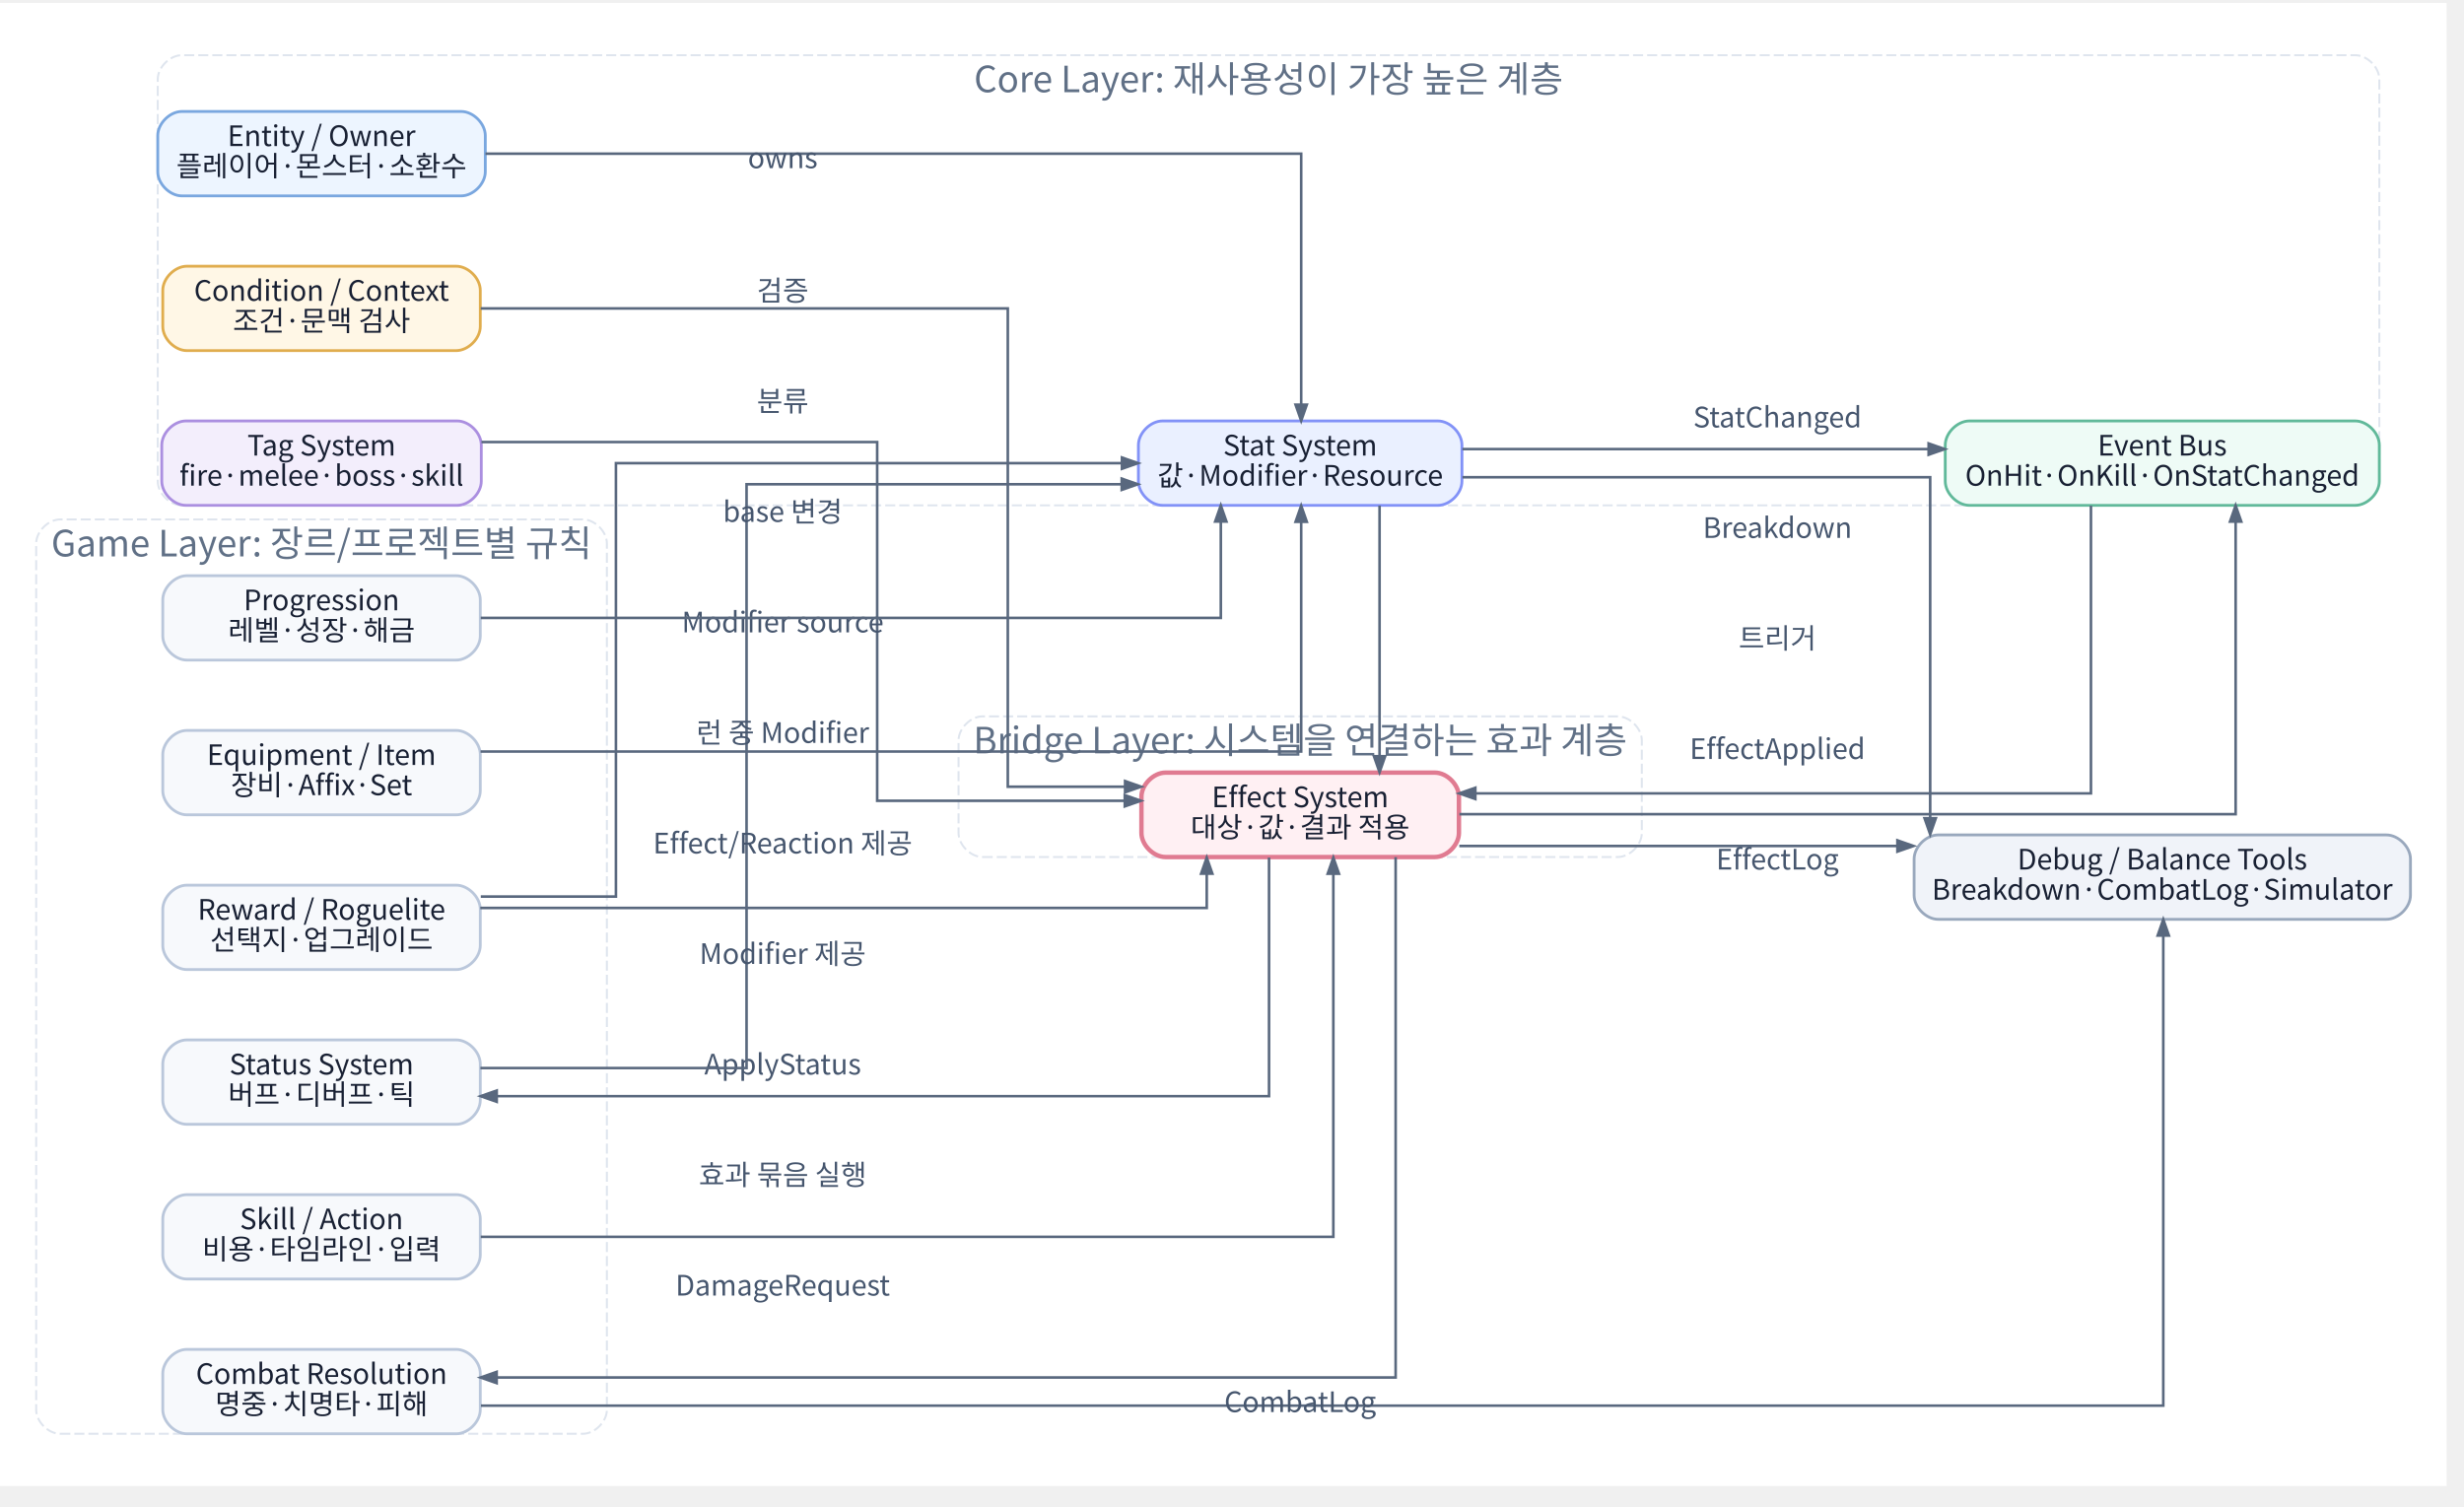
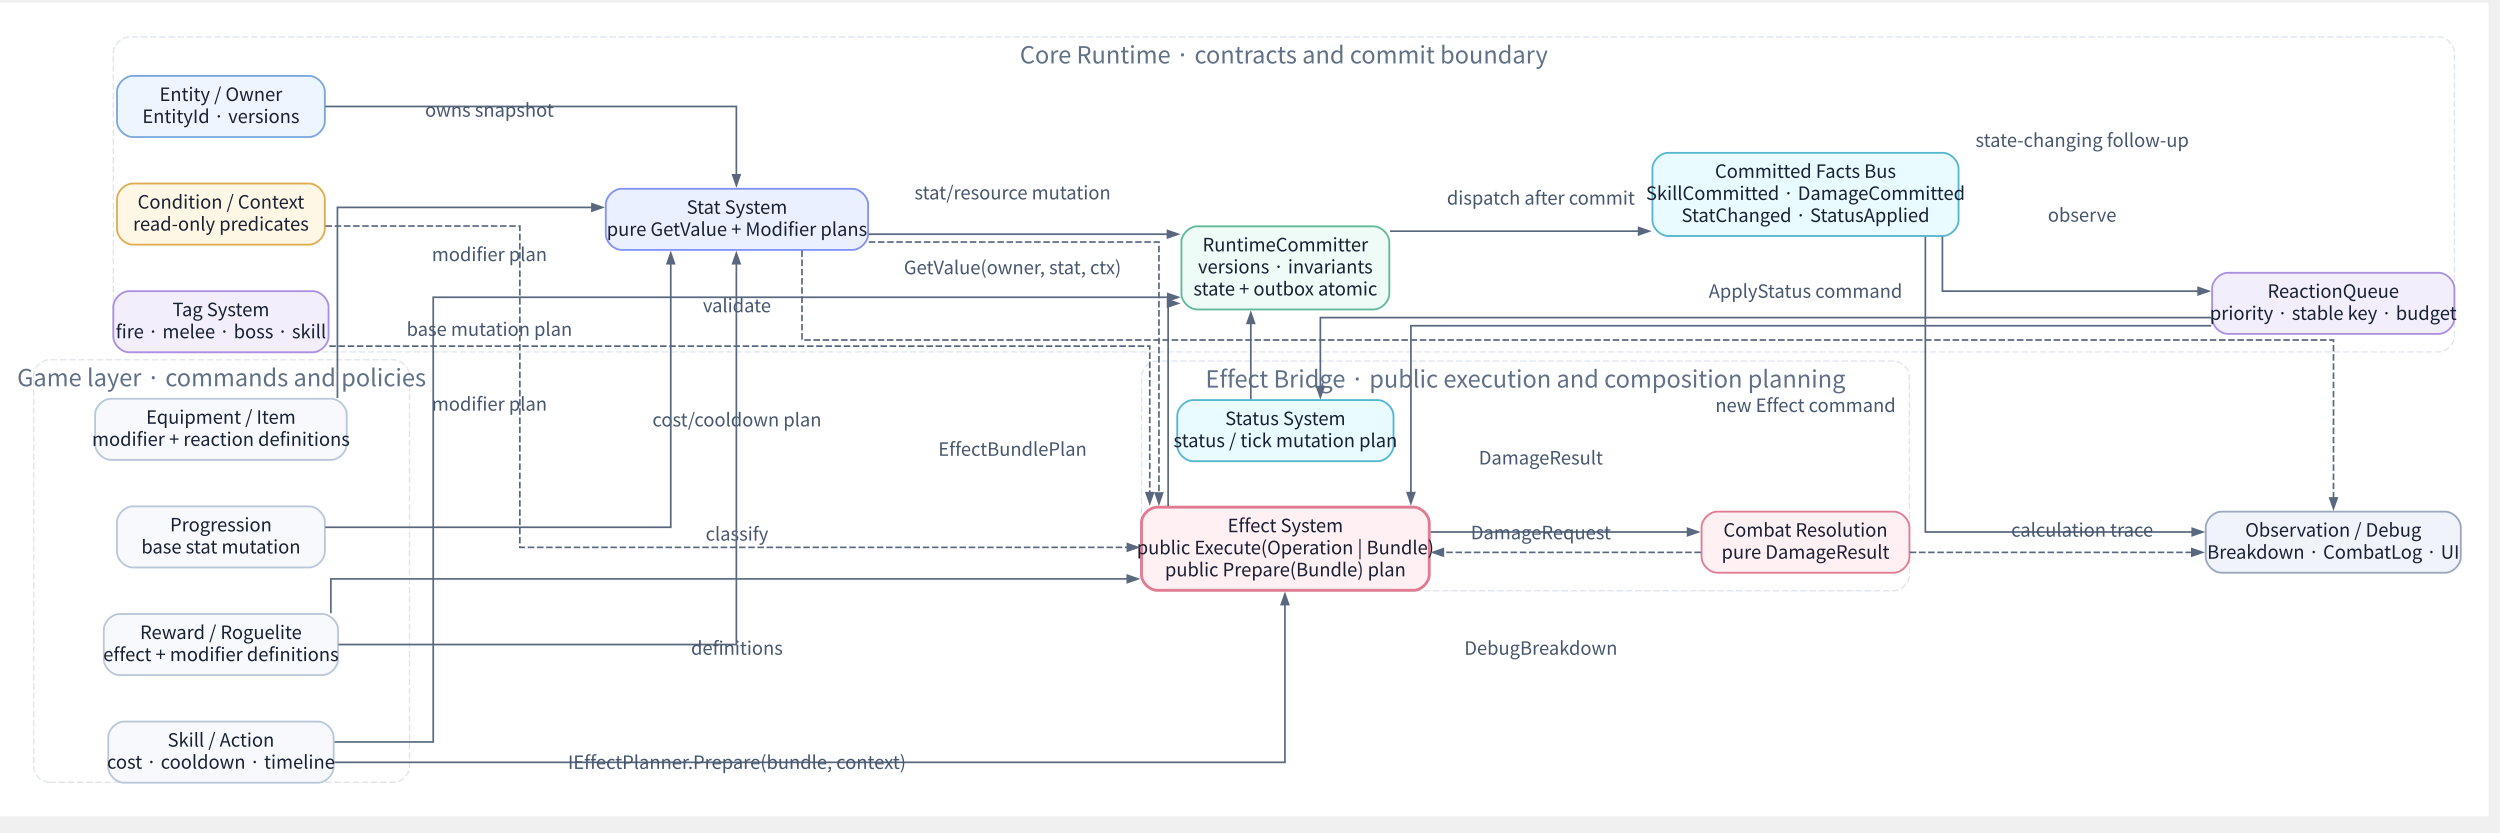
- <svg xmlns="http://www.w3.org/2000/svg" width="1235pt" height="755pt" viewBox="8.64 8.64 1226.14 746.64">
-   <g id="graph0" class="graph" transform="scale(1 1) rotate(0) translate(26.64 728.64)">
-     <polygon fill="#ffffff" stroke="transparent" points="-18,18 -18,-720 1199.5,-720 1199.5,18 -18,18" />
+ <svg xmlns="http://www.w3.org/2000/svg" width="1914pt" height="637pt" viewBox="9.00 9.00 1905.00 629.00">
+   <g id="graph0" class="graph" transform="scale(1 1) rotate(0) translate(26.64 610.64)">
+     <polygon fill="#ffffff" stroke="none" points="-18,18 -18,-602 1878.62,-602 1878.62,18 -18,18" />
    <g id="clust1" class="cluster">
-       <path fill="#ffffff" stroke="#dfe5ee" stroke-dasharray="5,2" d="M72.5,-470C72.5,-470 1154,-470 1154,-470 1160,-470 1166,-476 1166,-482 1166,-482 1166,-682 1166,-682 1166,-688 1160,-694 1154,-694 1154,-694 72.5,-694 72.5,-694 66.5,-694 60.5,-688 60.5,-682 60.5,-682 60.5,-482 60.5,-482 60.5,-476 66.5,-470 72.5,-470" />
-       <text text-anchor="middle" x="613.25" y="-675.6" font-family="Noto Sans CJK KR" font-size="18.00" fill="#607086">Core Layer: 재사용성이 가장 높은 계층</text>
+       <path fill="#ffffff" stroke="#dfe5ee" stroke-dasharray="5,2" d="M80.7,-336C80.7,-336 1840.62,-336 1840.62,-336 1846.62,-336 1852.62,-342 1852.62,-348 1852.62,-348 1852.62,-564 1852.62,-564 1852.62,-570 1846.62,-576 1840.62,-576 1840.62,-576 80.7,-576 80.7,-576 74.7,-576 68.7,-570 68.7,-564 68.7,-564 68.7,-348 68.7,-348 68.7,-342 74.7,-336 80.7,-336" />
+       <text xml:space="preserve" text-anchor="middle" x="960.66" y="-555.8" font-family="Noto Sans CJK KR" font-size="18.00" fill="#607086">Core Runtime · contracts and commit boundary</text>
    </g>
    <g id="clust2" class="cluster">
-       <path fill="#ffffff" stroke="#dfe5ee" stroke-dasharray="5,2" d="M471,-295C471,-295 787,-295 787,-295 793,-295 799,-301 799,-307 799,-307 799,-353 799,-353 799,-359 793,-365 787,-365 787,-365 471,-365 471,-365 465,-365 459,-359 459,-353 459,-353 459,-307 459,-307 459,-301 465,-295 471,-295" />
-       <text text-anchor="middle" x="629" y="-346.6" font-family="Noto Sans CJK KR" font-size="18.00" fill="#607086">Bridge Layer: 시스템을 연결하는 효과 계층</text>
+       <path fill="#ffffff" stroke="#dfe5ee" stroke-dasharray="5,2" d="M864.17,-154C864.17,-154 1425.35,-154 1425.35,-154 1431.35,-154 1437.35,-160 1437.35,-166 1437.35,-166 1437.35,-317 1437.35,-317 1437.35,-323 1431.35,-329 1425.35,-329 1425.35,-329 864.17,-329 864.17,-329 858.17,-329 852.17,-323 852.17,-317 852.17,-317 852.17,-166 852.17,-166 852.17,-160 858.17,-154 864.17,-154" />
+       <text xml:space="preserve" text-anchor="middle" x="1144.76" y="-308.8" font-family="Noto Sans CJK KR" font-size="18.00" fill="#607086">Effect Bridge · public execution and composition planning</text>
    </g>
    <g id="clust3" class="cluster">
-       <path fill="#ffffff" stroke="#dfe5ee" stroke-dasharray="5,2" d="M12,-8C12,-8 272,-8 272,-8 278,-8 284,-14 284,-20 284,-20 284,-451 284,-451 284,-457 278,-463 272,-463 272,-463 12,-463 12,-463 6,-463 0,-457 0,-451 0,-451 0,-20 0,-20 0,-14 6,-8 12,-8" />
-       <text text-anchor="middle" x="142" y="-444.6" font-family="Noto Sans CJK KR" font-size="18.00" fill="#607086">Game Layer: 장르/프로젝트별 규칙</text>
+       <path fill="#ffffff" stroke="#dfe5ee" stroke-dasharray="5,2" d="M20,-8C20,-8 282.41,-8 282.41,-8 288.41,-8 294.41,-14 294.41,-20 294.41,-20 294.41,-318 294.41,-318 294.41,-324 288.41,-330 282.41,-330 282.41,-330 20,-330 20,-330 14,-330 8,-324 8,-318 8,-318 8,-20 8,-20 8,-14 14,-8 20,-8" />
+       <text xml:space="preserve" text-anchor="middle" x="151.21" y="-309.8" font-family="Noto Sans CJK KR" font-size="18.00" fill="#607086">Game layer · commands and policies</text>
    </g>
    <g id="node1" class="node">
-       <path fill="#edf5ff" stroke="#7aa7df" stroke-width="1.4" d="M211.5,-666C211.5,-666 72.5,-666 72.5,-666 66.5,-666 60.5,-660 60.5,-654 60.5,-654 60.5,-636 60.5,-636 60.5,-630 66.5,-624 72.5,-624 72.5,-624 211.5,-624 211.5,-624 217.5,-624 223.5,-630 223.5,-636 223.5,-636 223.5,-654 223.5,-654 223.5,-660 217.5,-666 211.5,-666" />
-       <text text-anchor="middle" x="142" y="-648.8" font-family="Noto Sans CJK KR" font-size="14.00" fill="#182033">Entity / Owner</text>
-       <text text-anchor="middle" x="142" y="-633.8" font-family="Noto Sans CJK KR" font-size="14.00" fill="#182033">플레이어·몬스터·소환수</text>
+       <path fill="#edf5ff" stroke="#7aa7df" stroke-width="1.4" d="M217.91,-546.28C217.91,-546.28 83.51,-546.28 83.51,-546.28 77.51,-546.28 71.51,-540.28 71.51,-534.28 71.51,-534.28 71.51,-511.72 71.51,-511.72 71.51,-505.72 77.51,-499.72 83.51,-499.72 83.51,-499.72 217.91,-499.72 217.91,-499.72 223.91,-499.72 229.91,-505.72 229.91,-511.72 229.91,-511.72 229.91,-534.28 229.91,-534.28 229.91,-540.28 223.91,-546.28 217.91,-546.28" />
+       <text xml:space="preserve" text-anchor="middle" x="150.71" y="-527.2" font-family="Noto Sans CJK KR" font-size="14.00" fill="#182033">Entity / Owner</text>
+       <text xml:space="preserve" text-anchor="middle" x="150.71" y="-510.4" font-family="Noto Sans CJK KR" font-size="14.00" fill="#182033">EntityId · versions</text>
    </g>
    <g id="node2" class="node">
-       <path fill="#eaf0ff" stroke="#8292f7" stroke-width="1.4" d="M697.5,-512C697.5,-512 560.5,-512 560.5,-512 554.5,-512 548.5,-506 548.5,-500 548.5,-500 548.5,-482 548.5,-482 548.5,-476 554.5,-470 560.5,-470 560.5,-470 697.5,-470 697.5,-470 703.5,-470 709.5,-476 709.5,-482 709.5,-482 709.5,-500 709.5,-500 709.5,-506 703.5,-512 697.5,-512" />
-       <text text-anchor="middle" x="629" y="-494.8" font-family="Noto Sans CJK KR" font-size="14.00" fill="#182033">Stat System</text>
-       <text text-anchor="middle" x="629" y="-479.8" font-family="Noto Sans CJK KR" font-size="14.00" fill="#182033">값·Modifier·Resource</text>
+       <path fill="#eaf0ff" stroke="#8292f7" stroke-width="1.4" d="M631.86,-460.28C631.86,-460.28 455.97,-460.28 455.97,-460.28 449.97,-460.28 443.97,-454.28 443.97,-448.28 443.97,-448.28 443.97,-425.72 443.97,-425.72 443.97,-419.72 449.97,-413.72 455.97,-413.72 455.97,-413.72 631.86,-413.72 631.86,-413.72 637.86,-413.72 643.86,-419.72 643.86,-425.72 643.86,-425.72 643.86,-448.28 643.86,-448.28 643.86,-454.28 637.86,-460.28 631.86,-460.28" />
+       <text xml:space="preserve" text-anchor="middle" x="543.92" y="-441.2" font-family="Noto Sans CJK KR" font-size="14.00" fill="#182033">Stat System</text>
+       <text xml:space="preserve" text-anchor="middle" x="543.92" y="-424.4" font-family="Noto Sans CJK KR" font-size="14.00" fill="#182033">pure GetValue + Modifier plans</text>
    </g>
    <g id="edge1" class="edge">
-       <path fill="none" stroke="#59687e" stroke-width="1.3" d="M223.6,-645C362.38,-645 629.5,-645 629.5,-645 629.5,-645 629.5,-520.09 629.5,-520.09" />
-       <polygon fill="#59687e" stroke="#59687e" stroke-width="1.3" points="632.3,-520.09 629.5,-512.09 626.7,-520.09 632.3,-520.09" />
-       <text text-anchor="middle" x="371.5" y="-637.8" font-family="Noto Sans CJK KR" font-size="14.00" fill="#46566e">owns</text>
+       <path fill="none" stroke="#59687e" stroke-width="1.3" d="M230.19,-523C344.96,-523 543.48,-523 543.48,-523 543.48,-523 543.48,-470.92 543.48,-470.92" />
+       <polygon fill="#59687e" stroke="#59687e" stroke-width="1.3" points="546.28,-470.92 543.48,-462.92 540.68,-470.92 546.28,-470.92" />
+       <text xml:space="preserve" text-anchor="middle" x="355.29" y="-515.2" font-family="Noto Sans CJK KR" font-size="14.00" fill="#46566e">owns snapshot</text>
+     </g>
+     <g id="node5" class="node">
+       <path fill="#eefbf6" stroke="#61b99a" stroke-width="1.4" d="M1029.01,-431.68C1029.01,-431.68 894.61,-431.68 894.61,-431.68 888.61,-431.68 882.61,-425.68 882.61,-419.68 882.61,-419.68 882.61,-380.32 882.61,-380.32 882.61,-374.32 888.61,-368.32 894.61,-368.32 894.61,-368.32 1029.01,-368.32 1029.01,-368.32 1035.01,-368.32 1041.01,-374.32 1041.01,-380.32 1041.01,-380.32 1041.01,-419.68 1041.01,-419.68 1041.01,-425.68 1035.01,-431.68 1029.01,-431.68" />
+       <text xml:space="preserve" text-anchor="middle" x="961.81" y="-412.6" font-family="Noto Sans CJK KR" font-size="14.00" fill="#182033">RuntimeCommitter</text>
+       <text xml:space="preserve" text-anchor="middle" x="961.81" y="-395.8" font-family="Noto Sans CJK KR" font-size="14.00" fill="#182033">versions · invariants</text>
+       <text xml:space="preserve" text-anchor="middle" x="961.81" y="-379" font-family="Noto Sans CJK KR" font-size="14.00" fill="#182033">state + outbox atomic</text>
+     </g>
+     <g id="edge15" class="edge">
+       <path fill="none" stroke="#59687e" stroke-width="1.3" d="M644.55,-425.69C644.55,-425.69 871.98,-425.69 871.98,-425.69" />
+       <polygon fill="#59687e" stroke="#59687e" stroke-width="1.3" points="871.98,-428.49 879.98,-425.69 871.98,-422.89 871.98,-428.49" />
+       <text xml:space="preserve" text-anchor="middle" x="753.92" y="-452.2" font-family="Noto Sans CJK KR" font-size="14.00" fill="#46566e">stat/resource mutation</text>
+     </g>
+     <g id="node8" class="node">
+       <path fill="#fff0f3" stroke="#e07b91" stroke-width="2.2" d="M1059.45,-217.68C1059.45,-217.68 864.17,-217.68 864.17,-217.68 858.17,-217.68 852.17,-211.68 852.17,-205.68 852.17,-205.68 852.17,-166.32 852.17,-166.32 852.17,-160.32 858.17,-154.32 864.17,-154.32 864.17,-154.32 1059.45,-154.32 1059.45,-154.32 1065.45,-154.32 1071.45,-160.32 1071.45,-166.32 1071.45,-166.32 1071.45,-205.68 1071.45,-205.68 1071.45,-211.68 1065.45,-217.68 1059.45,-217.68" />
+       <text xml:space="preserve" text-anchor="middle" x="961.81" y="-198.6" font-family="Noto Sans CJK KR" font-size="14.00" fill="#182033">Effect System</text>
+       <text xml:space="preserve" text-anchor="middle" x="961.81" y="-181.8" font-family="Noto Sans CJK KR" font-size="14.00" fill="#182033">public Execute(Operation | Bundle)</text>
+       <text xml:space="preserve" text-anchor="middle" x="961.81" y="-165" font-family="Noto Sans CJK KR" font-size="14.00" fill="#182033">public Prepare(Bundle) plan</text>
+     </g>
+     <g id="edge2" class="edge">
+       <path fill="none" stroke="#59687e" stroke-width="1.3" stroke-dasharray="5,2" d="M644.34,-419.71C738.69,-419.71 865.48,-419.71 865.48,-419.71 865.48,-419.71 865.48,-228.46 865.48,-228.46" />
+       <polygon fill="#59687e" stroke="#59687e" stroke-width="1.3" points="868.28,-228.46 865.48,-220.46 862.68,-228.46 868.28,-228.46" />
+       <text xml:space="preserve" text-anchor="middle" x="753.92" y="-395.2" font-family="Noto Sans CJK KR" font-size="14.00" fill="#46566e">GetValue(owner, stat, ctx)</text>
+     </g>
+     <g id="node15" class="node">
+       <path fill="#f0f3f9" stroke="#99a8bd" stroke-width="1.4" d="M1845.48,-214.28C1845.48,-214.28 1675.13,-214.28 1675.13,-214.28 1669.13,-214.28 1663.13,-208.28 1663.13,-202.28 1663.13,-202.28 1663.13,-179.72 1663.13,-179.72 1663.13,-173.72 1669.13,-167.72 1675.13,-167.72 1675.13,-167.72 1845.48,-167.72 1845.48,-167.72 1851.48,-167.72 1857.48,-173.72 1857.48,-179.72 1857.48,-179.72 1857.48,-202.28 1857.48,-202.28 1857.48,-208.28 1851.48,-214.28 1845.48,-214.28" />
+       <text xml:space="preserve" text-anchor="middle" x="1760.31" y="-195.2" font-family="Noto Sans CJK KR" font-size="14.00" fill="#182033">Observation / Debug</text>
+       <text xml:space="preserve" text-anchor="middle" x="1760.31" y="-178.4" font-family="Noto Sans CJK KR" font-size="14.00" fill="#182033">Breakdown · CombatLog · UI</text>
+     </g>
+     <g id="edge21" class="edge">
+       <path fill="none" stroke="#59687e" stroke-width="1.3" stroke-dasharray="5,2" d="M593.48,-413.32C593.48,-386.08 593.48,-345.05 593.48,-345.05 593.48,-345.05 1760.48,-345.05 1760.48,-345.05 1760.48,-345.05 1760.48,-224.7 1760.48,-224.7" />
+       <polygon fill="#59687e" stroke="#59687e" stroke-width="1.3" points="1763.28,-224.7 1760.48,-216.7 1757.68,-224.7 1763.28,-224.7" />
+       <text xml:space="preserve" text-anchor="middle" x="1156.49" y="-105.2" font-family="Noto Sans CJK KR" font-size="14.00" fill="#46566e">DebugBreakdown</text>
    </g>
    <g id="node3" class="node">
-       <path fill="#eefbf6" stroke="#61b99a" stroke-width="1.4" d="M1154,-512C1154,-512 962,-512 962,-512 956,-512 950,-506 950,-500 950,-500 950,-482 950,-482 950,-476 956,-470 962,-470 962,-470 1154,-470 1154,-470 1160,-470 1166,-476 1166,-482 1166,-482 1166,-500 1166,-500 1166,-506 1160,-512 1154,-512" />
-       <text text-anchor="middle" x="1058" y="-494.8" font-family="Noto Sans CJK KR" font-size="14.00" fill="#182033">Event Bus</text>
-       <text text-anchor="middle" x="1058" y="-479.8" font-family="Noto Sans CJK KR" font-size="14.00" fill="#182033">OnHit·OnKill·OnStatChanged</text>
-     </g>
-     <g id="edge15" class="edge">
-       <path fill="none" stroke="#59687e" stroke-width="1.3" d="M709.69,-498C709.69,-498 941.73,-498 941.73,-498" />
-       <polygon fill="#59687e" stroke="#59687e" stroke-width="1.3" points="941.73,-500.8 949.73,-498 941.73,-495.2 941.73,-500.8" />
-       <text text-anchor="middle" x="866.5" y="-508.8" font-family="Noto Sans CJK KR" font-size="14.00" fill="#46566e">StatChanged</text>
+       <path fill="#fff7e6" stroke="#e0ad4e" stroke-width="1.4" d="M217.91,-464.28C217.91,-464.28 83.51,-464.28 83.51,-464.28 77.51,-464.28 71.51,-458.28 71.51,-452.28 71.51,-452.28 71.51,-429.72 71.51,-429.72 71.51,-423.72 77.51,-417.72 83.51,-417.72 83.51,-417.72 217.91,-417.72 217.91,-417.72 223.91,-417.72 229.91,-423.72 229.91,-429.72 229.91,-429.72 229.91,-452.28 229.91,-452.28 229.91,-458.28 223.91,-464.28 217.91,-464.28" />
+       <text xml:space="preserve" text-anchor="middle" x="150.71" y="-445.2" font-family="Noto Sans CJK KR" font-size="14.00" fill="#182033">Condition / Context</text>
+       <text xml:space="preserve" text-anchor="middle" x="150.71" y="-428.4" font-family="Noto Sans CJK KR" font-size="14.00" fill="#182033">read-only predicates</text>
+     </g>
+     <g id="edge3" class="edge">
+       <path fill="none" stroke="#59687e" stroke-width="1.3" stroke-dasharray="5,2" d="M230.37,-431.91C296.06,-431.91 378.48,-431.91 378.48,-431.91 378.48,-431.91 378.48,-187.04 378.48,-187.04 378.48,-187.04 841.44,-187.04 841.44,-187.04" />
+       <polygon fill="#59687e" stroke="#59687e" stroke-width="1.3" points="841.44,-189.84 849.44,-187.04 841.44,-184.24 841.44,-189.84" />
+       <text xml:space="preserve" text-anchor="middle" x="543.92" y="-366.2" font-family="Noto Sans CJK KR" font-size="14.00" fill="#46566e">validate</text>
+     </g>
+     <g id="node4" class="node">
+       <path fill="#f3eefc" stroke="#ab8fe0" stroke-width="1.4" d="M220.72,-382.28C220.72,-382.28 80.7,-382.28 80.7,-382.28 74.7,-382.28 68.7,-376.28 68.7,-370.28 68.7,-370.28 68.7,-347.72 68.7,-347.72 68.7,-341.72 74.7,-335.72 80.7,-335.72 80.7,-335.72 220.72,-335.72 220.72,-335.72 226.72,-335.72 232.72,-341.72 232.72,-347.72 232.72,-347.72 232.72,-370.28 232.72,-370.28 232.72,-376.28 226.72,-382.28 220.72,-382.28" />
+       <text xml:space="preserve" text-anchor="middle" x="150.71" y="-363.2" font-family="Noto Sans CJK KR" font-size="14.00" fill="#182033">Tag System</text>
+       <text xml:space="preserve" text-anchor="middle" x="150.71" y="-346.4" font-family="Noto Sans CJK KR" font-size="14.00" fill="#182033">fire · melee · boss · skill</text>
+     </g>
+     <g id="edge4" class="edge">
+       <path fill="none" stroke="#59687e" stroke-width="1.3" stroke-dasharray="5,2" d="M233.28,-340.39C419.99,-340.39 858.48,-340.39 858.48,-340.39 858.48,-340.39 858.48,-228.71 858.48,-228.71" />
+       <polygon fill="#59687e" stroke="#59687e" stroke-width="1.3" points="861.28,-228.71 858.48,-220.71 855.68,-228.71 861.28,-228.71" />
+       <text xml:space="preserve" text-anchor="middle" x="543.92" y="-192.2" font-family="Noto Sans CJK KR" font-size="14.00" fill="#46566e">classify</text>
    </g>
    <g id="node6" class="node">
-       <path fill="#fff0f3" stroke="#e07b91" stroke-width="2.2" d="M696,-337C696,-337 562,-337 562,-337 556,-337 550,-331 550,-325 550,-325 550,-307 550,-307 550,-301 556,-295 562,-295 562,-295 696,-295 696,-295 702,-295 708,-301 708,-307 708,-307 708,-325 708,-325 708,-331 702,-337 696,-337" />
-       <text text-anchor="middle" x="629" y="-319.8" font-family="Noto Sans CJK KR" font-size="14.00" fill="#182033">Effect System</text>
-       <text text-anchor="middle" x="629" y="-304.8" font-family="Noto Sans CJK KR" font-size="14.00" fill="#182033">대상·값·결과 적용</text>
-     </g>
-     <g id="edge2" class="edge">
-       <path fill="none" stroke="#59687e" stroke-width="1.3" d="M668.5,-469.89C668.5,-469.89 668.5,-345.18 668.5,-345.18" />
-       <polygon fill="#59687e" stroke="#59687e" stroke-width="1.3" points="671.3,-345.18 668.5,-337.18 665.7,-345.18 671.3,-345.18" />
+       <path fill="#e9fbff" stroke="#54b7cf" stroke-width="1.4" d="M1462.78,-487.68C1462.78,-487.68 1253.52,-487.68 1253.52,-487.68 1247.52,-487.68 1241.52,-481.68 1241.52,-475.68 1241.52,-475.68 1241.52,-436.32 1241.52,-436.32 1241.52,-430.32 1247.52,-424.32 1253.52,-424.32 1253.52,-424.32 1462.78,-424.32 1462.78,-424.32 1468.78,-424.32 1474.78,-430.32 1474.78,-436.32 1474.78,-436.32 1474.78,-475.68 1474.78,-475.68 1474.78,-481.68 1468.78,-487.68 1462.78,-487.68" />
+       <text xml:space="preserve" text-anchor="middle" x="1358.15" y="-468.6" font-family="Noto Sans CJK KR" font-size="14.00" fill="#182033">Committed Facts Bus</text>
+       <text xml:space="preserve" text-anchor="middle" x="1358.15" y="-451.8" font-family="Noto Sans CJK KR" font-size="14.00" fill="#182033">SkillCommitted · DamageCommitted</text>
+       <text xml:space="preserve" text-anchor="middle" x="1358.15" y="-435" font-family="Noto Sans CJK KR" font-size="14.00" fill="#182033">StatChanged · StatusApplied</text>
+     </g>
+     <g id="edge16" class="edge">
+       <path fill="none" stroke="#59687e" stroke-width="1.3" d="M1041.54,-428C1041.54,-428 1231,-428 1231,-428" />
+       <polygon fill="#59687e" stroke="#59687e" stroke-width="1.3" points="1231,-430.8 1239,-428 1231,-425.2 1231,-430.8" />
+       <text xml:space="preserve" text-anchor="middle" x="1156.49" y="-448.2" font-family="Noto Sans CJK KR" font-size="14.00" fill="#46566e">dispatch after commit</text>
+     </g>
+     <g id="node7" class="node">
+       <path fill="#f3eefc" stroke="#ab8fe0" stroke-width="1.4" d="M1840.62,-396.28C1840.62,-396.28 1679.99,-396.28 1679.99,-396.28 1673.99,-396.28 1667.99,-390.28 1667.99,-384.28 1667.99,-384.28 1667.99,-361.72 1667.99,-361.72 1667.99,-355.72 1673.99,-349.72 1679.99,-349.72 1679.99,-349.72 1840.62,-349.72 1840.62,-349.72 1846.62,-349.72 1852.62,-355.72 1852.62,-361.72 1852.62,-361.72 1852.62,-384.28 1852.62,-384.28 1852.62,-390.28 1846.62,-396.28 1840.62,-396.28" />
+       <text xml:space="preserve" text-anchor="middle" x="1760.31" y="-377.2" font-family="Noto Sans CJK KR" font-size="14.00" fill="#182033">ReactionQueue</text>
+       <text xml:space="preserve" text-anchor="middle" x="1760.31" y="-360.4" font-family="Noto Sans CJK KR" font-size="14.00" fill="#182033">priority · stable key · budget</text>
+     </g>
+     <g id="edge17" class="edge">
+       <path fill="none" stroke="#59687e" stroke-width="1.3" d="M1462.48,-423.89C1462.48,-404.03 1462.48,-382.3 1462.48,-382.3 1462.48,-382.3 1657.33,-382.3 1657.33,-382.3" />
+       <polygon fill="#59687e" stroke="#59687e" stroke-width="1.3" points="1657.33,-385.1 1665.33,-382.3 1657.33,-379.5 1657.33,-385.1" />
+       <text xml:space="preserve" text-anchor="middle" x="1568.95" y="-492.2" font-family="Noto Sans CJK KR" font-size="14.00" fill="#46566e">state-changing follow-up</text>
+     </g>
+     <g id="edge20" class="edge">
+       <path fill="none" stroke="#59687e" stroke-width="1.3" d="M1449.48,-423.68C1449.48,-354.59 1449.48,-198.76 1449.48,-198.76 1449.48,-198.76 1652.84,-198.76 1652.84,-198.76" />
+       <polygon fill="#59687e" stroke="#59687e" stroke-width="1.3" points="1652.84,-201.56 1660.84,-198.76 1652.84,-195.96 1652.84,-201.56" />
+       <text xml:space="preserve" text-anchor="middle" x="1568.95" y="-435.2" font-family="Noto Sans CJK KR" font-size="14.00" fill="#46566e">observe</text>
+     </g>
+     <g id="edge18" class="edge">
+       <path fill="none" stroke="#59687e" stroke-width="1.3" d="M1667.34,-355.92C1476.32,-355.92 1057.48,-355.92 1057.48,-355.92 1057.48,-355.92 1057.48,-228.73 1057.48,-228.73" />
+       <polygon fill="#59687e" stroke="#59687e" stroke-width="1.3" points="1060.28,-228.73 1057.48,-220.73 1054.68,-228.73 1060.28,-228.73" />
+       <text xml:space="preserve" text-anchor="middle" x="1358.15" y="-290.2" font-family="Noto Sans CJK KR" font-size="14.00" fill="#46566e">new Effect command</text>
+     </g>
+     <g id="node10" class="node">
+       <path fill="#e9fbff" stroke="#54b7cf" stroke-width="1.4" d="M1032.22,-299.28C1032.22,-299.28 891.41,-299.28 891.41,-299.28 885.41,-299.28 879.41,-293.28 879.41,-287.28 879.41,-287.28 879.41,-264.72 879.41,-264.72 879.41,-258.72 885.41,-252.72 891.41,-252.72 891.41,-252.72 1032.22,-252.72 1032.22,-252.72 1038.22,-252.72 1044.22,-258.72 1044.22,-264.72 1044.22,-264.72 1044.22,-287.28 1044.22,-287.28 1044.22,-293.28 1038.22,-299.28 1032.22,-299.28" />
+       <text xml:space="preserve" text-anchor="middle" x="961.81" y="-280.2" font-family="Noto Sans CJK KR" font-size="14.00" fill="#182033">Status System</text>
+       <text xml:space="preserve" text-anchor="middle" x="961.81" y="-263.4" font-family="Noto Sans CJK KR" font-size="14.00" fill="#182033">status / tick mutation plan</text>
+     </g>
+     <g id="edge19" class="edge">
+       <path fill="none" stroke="#59687e" stroke-width="1.3" d="M1667.59,-362.12C1462.51,-362.12 988.48,-362.12 988.48,-362.12 988.48,-362.12 988.48,-309.5 988.48,-309.5" />
+       <polygon fill="#59687e" stroke="#59687e" stroke-width="1.3" points="991.28,-309.5 988.48,-301.5 985.68,-309.5 991.28,-309.5" />
+       <text xml:space="preserve" text-anchor="middle" x="1358.15" y="-377.2" font-family="Noto Sans CJK KR" font-size="14.00" fill="#46566e">ApplyStatus command</text>
+     </g>
+     <g id="edge9" class="edge">
+       <path fill="none" stroke="#59687e" stroke-width="1.3" d="M872.48,-218.57C872.48,-272.14 872.48,-372.97 872.48,-372.97 872.48,-372.97 873.44,-372.97 873.44,-372.97" />
+       <polygon fill="#59687e" stroke="#59687e" stroke-width="1.3" points="872.07,-375.77 880.07,-372.97 872.07,-370.17 872.07,-375.77" />
+       <text xml:space="preserve" text-anchor="middle" x="753.92" y="-256.8" font-family="Noto Sans CJK KR" font-size="14.00" fill="#46566e">EffectBundlePlan</text>
+     </g>
+     <g id="node9" class="node">
+       <path fill="#fff0f3" stroke="#e07b91" stroke-width="1.4" d="M1425.35,-214.28C1425.35,-214.28 1290.95,-214.28 1290.95,-214.28 1284.95,-214.28 1278.95,-208.28 1278.95,-202.28 1278.95,-202.28 1278.95,-179.72 1278.95,-179.72 1278.95,-173.72 1284.95,-167.72 1290.95,-167.72 1290.95,-167.72 1425.35,-167.72 1425.35,-167.72 1431.35,-167.72 1437.35,-173.72 1437.35,-179.72 1437.35,-179.72 1437.35,-202.28 1437.35,-202.28 1437.35,-208.28 1431.35,-214.28 1425.35,-214.28" />
+       <text xml:space="preserve" text-anchor="middle" x="1358.15" y="-195.2" font-family="Noto Sans CJK KR" font-size="14.00" fill="#182033">Combat Resolution</text>
+       <text xml:space="preserve" text-anchor="middle" x="1358.15" y="-178.4" font-family="Noto Sans CJK KR" font-size="14.00" fill="#182033">pure DamageResult</text>
+     </g>
+     <g id="edge6" class="edge">
+       <path fill="none" stroke="#59687e" stroke-width="1.3" d="M1072.48,-198.76C1072.48,-198.76 1268.32,-198.76 1268.32,-198.76" />
+       <polygon fill="#59687e" stroke="#59687e" stroke-width="1.3" points="1268.32,-201.56 1276.32,-198.76 1268.32,-195.96 1268.32,-201.56" />
+       <text xml:space="preserve" text-anchor="middle" x="1156.49" y="-193.2" font-family="Noto Sans CJK KR" font-size="14.00" fill="#46566e">DamageRequest</text>
+     </g>
+     <g id="edge7" class="edge">
+       <path fill="none" stroke="#59687e" stroke-width="1.3" stroke-dasharray="5,2" d="M1278.42,-183.24C1278.42,-183.24 1082.16,-183.24 1082.16,-183.24" />
+       <polygon fill="#59687e" stroke="#59687e" stroke-width="1.3" points="1082.16,-180.44 1074.16,-183.24 1082.16,-186.04 1082.16,-180.44" />
+       <text xml:space="preserve" text-anchor="middle" x="1156.49" y="-250.2" font-family="Noto Sans CJK KR" font-size="14.00" fill="#46566e">DamageResult</text>
+     </g>
+     <g id="edge22" class="edge">
+       <path fill="none" stroke="#59687e" stroke-width="1.3" stroke-dasharray="5,2" d="M1437.6,-183.24C1437.6,-183.24 1652.56,-183.24 1652.56,-183.24" />
+       <polygon fill="#59687e" stroke="#59687e" stroke-width="1.3" points="1652.56,-186.04 1660.56,-183.24 1652.56,-180.44 1652.56,-186.04" />
+       <text xml:space="preserve" text-anchor="middle" x="1568.95" y="-195.2" font-family="Noto Sans CJK KR" font-size="14.00" fill="#46566e">calculation trace</text>
+     </g>
+     <g id="edge10" class="edge">
+       <path fill="none" stroke="#59687e" stroke-width="1.3" d="M935.48,-299.91C935.48,-299.91 935.48,-357.76 935.48,-357.76" />
+       <polygon fill="#59687e" stroke="#59687e" stroke-width="1.3" points="932.68,-357.76 935.48,-365.76 938.28,-357.76 932.68,-357.76" />
+     </g>
+     <g id="node11" class="node">
+       <path fill="#f7f9fc" stroke="#bac7db" stroke-width="1.4" d="M224.61,-54.28C224.61,-54.28 76.81,-54.28 76.81,-54.28 70.81,-54.28 64.81,-48.28 64.81,-42.28 64.81,-42.28 64.81,-19.72 64.81,-19.72 64.81,-13.72 70.81,-7.72 76.81,-7.72 76.81,-7.72 224.61,-7.72 224.61,-7.72 230.61,-7.72 236.61,-13.72 236.61,-19.72 236.61,-19.72 236.61,-42.28 236.61,-42.28 236.61,-48.28 230.61,-54.28 224.61,-54.28" />
+       <text xml:space="preserve" text-anchor="middle" x="150.71" y="-35.2" font-family="Noto Sans CJK KR" font-size="14.00" fill="#182033">Skill / Action</text>
+       <text xml:space="preserve" text-anchor="middle" x="150.71" y="-18.4" font-family="Noto Sans CJK KR" font-size="14.00" fill="#182033">cost · cooldown · timeline</text>
+     </g>
+     <g id="edge8" class="edge">
+       <path fill="none" stroke="#59687e" stroke-width="1.3" d="M237.28,-38.76C275.74,-38.76 312.48,-38.76 312.48,-38.76 312.48,-38.76 312.48,-377.63 312.48,-377.63 312.48,-377.63 872.22,-377.63 872.22,-377.63" />
+       <polygon fill="#59687e" stroke="#59687e" stroke-width="1.3" points="872.22,-380.43 880.22,-377.63 872.22,-374.83 872.22,-380.43" />
+       <text xml:space="preserve" text-anchor="middle" x="543.92" y="-279.2" font-family="Noto Sans CJK KR" font-size="14.00" fill="#46566e">cost/cooldown plan</text>
+     </g>
+     <g id="edge5" class="edge">
+       <path fill="none" stroke="#59687e" stroke-width="1.3" d="M237.09,-23.24C446,-23.24 961.48,-23.24 961.48,-23.24 961.48,-23.24 961.48,-143.49 961.48,-143.49" />
+       <polygon fill="#59687e" stroke="#59687e" stroke-width="1.3" points="958.68,-143.49 961.48,-151.49 964.28,-143.49 958.68,-143.49" />
+       <text xml:space="preserve" text-anchor="middle" x="543.92" y="-18.2" font-family="Noto Sans CJK KR" font-size="14.00" fill="#46566e">IEffectPlanner.Prepare(bundle, context)</text>
+     </g>
+     <g id="node12" class="node">
+       <path fill="#f7f9fc" stroke="#bac7db" stroke-width="1.4" d="M234.57,-300.28C234.57,-300.28 66.84,-300.28 66.84,-300.28 60.84,-300.28 54.84,-294.28 54.84,-288.28 54.84,-288.28 54.84,-265.72 54.84,-265.72 54.84,-259.72 60.84,-253.72 66.84,-253.72 66.84,-253.72 234.57,-253.72 234.57,-253.72 240.57,-253.72 246.57,-259.72 246.57,-265.72 246.57,-265.72 246.57,-288.28 246.57,-288.28 246.57,-294.28 240.57,-300.28 234.57,-300.28" />
+       <text xml:space="preserve" text-anchor="middle" x="150.71" y="-281.2" font-family="Noto Sans CJK KR" font-size="14.00" fill="#182033">Equipment / Item</text>
+       <text xml:space="preserve" text-anchor="middle" x="150.71" y="-264.4" font-family="Noto Sans CJK KR" font-size="14.00" fill="#182033">modifier + reaction definitions</text>
+     </g>
+     <g id="edge11" class="edge">
+       <path fill="none" stroke="#59687e" stroke-width="1.3" d="M239.48,-300.87C239.48,-347.48 239.48,-446.09 239.48,-446.09 239.48,-446.09 433.42,-446.09 433.42,-446.09" />
+       <polygon fill="#59687e" stroke="#59687e" stroke-width="1.3" points="433.42,-448.89 441.42,-446.09 433.42,-443.29 433.42,-448.89" />
+       <text xml:space="preserve" text-anchor="middle" x="355.29" y="-405.2" font-family="Noto Sans CJK KR" font-size="14.00" fill="#46566e">modifier plan</text>
    </g>
    <g id="node13" class="node">
-       <path fill="#f0f3f9" stroke="#99a8bd" stroke-width="1.4" d="M1169.5,-306C1169.5,-306 946.5,-306 946.5,-306 940.5,-306 934.5,-300 934.5,-294 934.5,-294 934.5,-276 934.5,-276 934.5,-270 940.5,-264 946.5,-264 946.5,-264 1169.5,-264 1169.5,-264 1175.5,-264 1181.5,-270 1181.5,-276 1181.5,-276 1181.5,-294 1181.5,-294 1181.5,-300 1175.5,-306 1169.5,-306" />
-       <text text-anchor="middle" x="1058" y="-288.8" font-family="Noto Sans CJK KR" font-size="14.00" fill="#182033">Debug / Balance Tools</text>
-       <text text-anchor="middle" x="1058" y="-273.8" font-family="Noto Sans CJK KR" font-size="14.00" fill="#182033">Breakdown·CombatLog·Simulator</text>
-     </g>
-     <g id="edge16" class="edge">
-       <path fill="none" stroke="#59687e" stroke-width="1.3" d="M709.73,-484C802.62,-484 942.5,-484 942.5,-484 942.5,-484 942.5,-314.3 942.5,-314.3" />
-       <polygon fill="#59687e" stroke="#59687e" stroke-width="1.3" points="945.3,-314.3 942.5,-306.3 939.7,-314.3 945.3,-314.3" />
-       <text text-anchor="middle" x="866.5" y="-453.8" font-family="Noto Sans CJK KR" font-size="14.00" fill="#46566e">Breakdown</text>
-     </g>
-     <g id="edge3" class="edge">
-       <path fill="none" stroke="#59687e" stroke-width="1.3" d="M1022.5,-469.85C1022.5,-425.47 1022.5,-326.67 1022.5,-326.67 1022.5,-326.67 716.16,-326.67 716.16,-326.67" />
-       <polygon fill="#59687e" stroke="#59687e" stroke-width="1.3" points="716.16,-323.87 708.16,-326.67 716.16,-329.47 716.16,-323.87" />
-       <text text-anchor="middle" x="866.5" y="-398.8" font-family="Noto Sans CJK KR" font-size="14.00" fill="#46566e">트리거</text>
-     </g>
-     <g id="node4" class="node">
-       <path fill="#fff7e6" stroke="#e0ad4e" stroke-width="1.4" d="M209,-589C209,-589 75,-589 75,-589 69,-589 63,-583 63,-577 63,-577 63,-559 63,-559 63,-553 69,-547 75,-547 75,-547 209,-547 209,-547 215,-547 221,-553 221,-559 221,-559 221,-577 221,-577 221,-583 215,-589 209,-589" />
-       <text text-anchor="middle" x="142" y="-571.8" font-family="Noto Sans CJK KR" font-size="14.00" fill="#182033">Condition / Context</text>
-       <text text-anchor="middle" x="142" y="-556.8" font-family="Noto Sans CJK KR" font-size="14.00" fill="#182033">조건·문맥 검사</text>
-     </g>
-     <g id="edge4" class="edge">
-       <path fill="none" stroke="#59687e" stroke-width="1.3" d="M221.21,-568C322.09,-568 483.5,-568 483.5,-568 483.5,-568 483.5,-330 483.5,-330 483.5,-330 541.86,-330 541.86,-330" />
-       <polygon fill="#59687e" stroke="#59687e" stroke-width="1.3" points="541.86,-332.8 549.86,-330 541.86,-327.2 541.86,-332.8" />
-       <text text-anchor="middle" x="371.5" y="-571.8" font-family="Noto Sans CJK KR" font-size="14.00" fill="#46566e">검증</text>
-     </g>
-     <g id="node5" class="node">
-       <path fill="#f3eefc" stroke="#ab8fe0" stroke-width="1.4" d="M209.5,-512C209.5,-512 74.5,-512 74.5,-512 68.5,-512 62.5,-506 62.5,-500 62.5,-500 62.5,-482 62.5,-482 62.5,-476 68.5,-470 74.5,-470 74.5,-470 209.5,-470 209.5,-470 215.5,-470 221.5,-476 221.5,-482 221.5,-482 221.5,-500 221.5,-500 221.5,-506 215.5,-512 209.5,-512" />
-       <text text-anchor="middle" x="142" y="-494.8" font-family="Noto Sans CJK KR" font-size="14.00" fill="#182033">Tag System</text>
-       <text text-anchor="middle" x="142" y="-479.8" font-family="Noto Sans CJK KR" font-size="14.00" fill="#182033">fire·melee·boss·skill</text>
-     </g>
-     <g id="edge5" class="edge">
-       <path fill="none" stroke="#59687e" stroke-width="1.3" d="M221.6,-501.5C303.29,-501.5 418.5,-501.5 418.5,-501.5 418.5,-501.5 418.5,-323 418.5,-323 418.5,-323 541.72,-323 541.72,-323" />
-       <polygon fill="#59687e" stroke="#59687e" stroke-width="1.3" points="541.72,-325.8 549.72,-323 541.72,-320.2 541.72,-325.8" />
-       <text text-anchor="middle" x="371.5" y="-516.8" font-family="Noto Sans CJK KR" font-size="14.00" fill="#46566e">분류</text>
+       <path fill="#f7f9fc" stroke="#bac7db" stroke-width="1.4" d="M217.91,-218.28C217.91,-218.28 83.51,-218.28 83.51,-218.28 77.51,-218.28 71.51,-212.28 71.51,-206.28 71.51,-206.28 71.51,-183.72 71.51,-183.72 71.51,-177.72 77.51,-171.72 83.51,-171.72 83.51,-171.72 217.91,-171.72 217.91,-171.72 223.91,-171.72 229.91,-177.72 229.91,-183.72 229.91,-183.72 229.91,-206.28 229.91,-206.28 229.91,-212.28 223.91,-218.28 217.91,-218.28" />
+       <text xml:space="preserve" text-anchor="middle" x="150.71" y="-199.2" font-family="Noto Sans CJK KR" font-size="14.00" fill="#182033">Progression</text>
+       <text xml:space="preserve" text-anchor="middle" x="150.71" y="-182.4" font-family="Noto Sans CJK KR" font-size="14.00" fill="#182033">base stat mutation</text>
+     </g>
+     <g id="edge12" class="edge">
+       <path fill="none" stroke="#59687e" stroke-width="1.3" d="M230.21,-202.36C331.47,-202.36 493.48,-202.36 493.48,-202.36 493.48,-202.36 493.48,-403.24 493.48,-403.24" />
+       <polygon fill="#59687e" stroke="#59687e" stroke-width="1.3" points="490.68,-403.24 493.48,-411.24 496.28,-403.24 490.68,-403.24" />
+       <text xml:space="preserve" text-anchor="middle" x="355.29" y="-348.2" font-family="Noto Sans CJK KR" font-size="14.00" fill="#46566e">base mutation plan</text>
+     </g>
+     <g id="node14" class="node">
+       <path fill="#f7f9fc" stroke="#bac7db" stroke-width="1.4" d="M227.96,-136.28C227.96,-136.28 73.46,-136.28 73.46,-136.28 67.46,-136.28 61.46,-130.28 61.46,-124.28 61.46,-124.28 61.46,-101.72 61.46,-101.72 61.46,-95.72 67.46,-89.72 73.46,-89.72 73.46,-89.72 227.96,-89.72 227.96,-89.72 233.96,-89.72 239.96,-95.72 239.96,-101.72 239.96,-101.72 239.96,-124.28 239.96,-124.28 239.96,-130.28 233.96,-136.28 227.96,-136.28" />
+       <text xml:space="preserve" text-anchor="middle" x="150.71" y="-117.2" font-family="Noto Sans CJK KR" font-size="14.00" fill="#182033">Reward / Roguelite</text>
+       <text xml:space="preserve" text-anchor="middle" x="150.71" y="-100.4" font-family="Noto Sans CJK KR" font-size="14.00" fill="#182033">effect + modifier definitions</text>
    </g>
    <g id="edge14" class="edge">
-       <path fill="none" stroke="#59687e" stroke-width="1.3" d="M708.23,-316.33C841.11,-316.33 1094.5,-316.33 1094.5,-316.33 1094.5,-316.33 1094.5,-461.93 1094.5,-461.93" />
-       <polygon fill="#59687e" stroke="#59687e" stroke-width="1.3" points="1091.7,-461.93 1094.5,-469.93 1097.3,-461.93 1091.7,-461.93" />
-       <text text-anchor="middle" x="866.5" y="-343.8" font-family="Noto Sans CJK KR" font-size="14.00" fill="#46566e">EffectApplied</text>
-     </g>
-     <g id="node8" class="node">
-       <path fill="#f7f9fc" stroke="#bac7db" stroke-width="1.4" d="M209,-50C209,-50 75,-50 75,-50 69,-50 63,-44 63,-38 63,-38 63,-20 63,-20 63,-14 69,-8 75,-8 75,-8 209,-8 209,-8 215,-8 221,-14 221,-20 221,-20 221,-38 221,-38 221,-44 215,-50 209,-50" />
-       <text text-anchor="middle" x="142" y="-32.8" font-family="Noto Sans CJK KR" font-size="14.00" fill="#182033">Combat Resolution</text>
-       <text text-anchor="middle" x="142" y="-17.8" font-family="Noto Sans CJK KR" font-size="14.00" fill="#182033">명중·치명타·피해</text>
-     </g>
-     <g id="edge7" class="edge">
-       <path fill="none" stroke="#59687e" stroke-width="1.3" d="M676.5,-294.95C676.5,-229.84 676.5,-36 676.5,-36 676.5,-36 229.15,-36 229.15,-36" />
-       <polygon fill="#59687e" stroke="#59687e" stroke-width="1.3" points="229.15,-33.2 221.15,-36 229.15,-38.8 229.15,-33.2" />
-       <text text-anchor="middle" x="371.5" y="-76.8" font-family="Noto Sans CJK KR" font-size="14.00" fill="#46566e">DamageRequest</text>
-     </g>
-     <g id="node9" class="node">
-       <path fill="#f7f9fc" stroke="#bac7db" stroke-width="1.4" d="M209,-204C209,-204 75,-204 75,-204 69,-204 63,-198 63,-192 63,-192 63,-174 63,-174 63,-168 69,-162 75,-162 75,-162 209,-162 209,-162 215,-162 221,-168 221,-174 221,-174 221,-192 221,-192 221,-198 215,-204 209,-204" />
-       <text text-anchor="middle" x="142" y="-186.8" font-family="Noto Sans CJK KR" font-size="14.00" fill="#182033">Status System</text>
-       <text text-anchor="middle" x="142" y="-171.8" font-family="Noto Sans CJK KR" font-size="14.00" fill="#182033">버프·디버프·틱</text>
-     </g>
-     <g id="edge8" class="edge">
-       <path fill="none" stroke="#59687e" stroke-width="1.3" d="M613.5,-294.74C613.5,-255.57 613.5,-176 613.5,-176 613.5,-176 229.18,-176 229.18,-176" />
-       <polygon fill="#59687e" stroke="#59687e" stroke-width="1.3" points="229.18,-173.2 221.18,-176 229.18,-178.8 229.18,-173.2" />
-       <text text-anchor="middle" x="371.5" y="-186.8" font-family="Noto Sans CJK KR" font-size="14.00" fill="#46566e">ApplyStatus</text>
-     </g>
-     <g id="edge17" class="edge">
-       <path fill="none" stroke="#59687e" stroke-width="1.3" d="M708.19,-300.5C708.19,-300.5 926.19,-300.5 926.19,-300.5" />
-       <polygon fill="#59687e" stroke="#59687e" stroke-width="1.3" points="926.19,-303.3 934.19,-300.5 926.19,-297.7 926.19,-303.3" />
-       <text text-anchor="middle" x="866.5" y="-288.8" font-family="Noto Sans CJK KR" font-size="14.00" fill="#46566e">EffectLog</text>
-     </g>
-     <g id="node7" class="node">
-       <path fill="#f7f9fc" stroke="#bac7db" stroke-width="1.4" d="M209,-127C209,-127 75,-127 75,-127 69,-127 63,-121 63,-115 63,-115 63,-97 63,-97 63,-91 69,-85 75,-85 75,-85 209,-85 209,-85 215,-85 221,-91 221,-97 221,-97 221,-115 221,-115 221,-121 215,-127 209,-127" />
-       <text text-anchor="middle" x="142" y="-109.8" font-family="Noto Sans CJK KR" font-size="14.00" fill="#182033">Skill / Action</text>
-       <text text-anchor="middle" x="142" y="-94.8" font-family="Noto Sans CJK KR" font-size="14.00" fill="#182033">비용·타임라인·입력</text>
-     </g>
-     <g id="edge6" class="edge">
-       <path fill="none" stroke="#59687e" stroke-width="1.3" d="M221.23,-106C363.02,-106 645.5,-106 645.5,-106 645.5,-106 645.5,-286.71 645.5,-286.71" />
-       <polygon fill="#59687e" stroke="#59687e" stroke-width="1.3" points="642.7,-286.71 645.5,-294.71 648.3,-286.71 642.7,-286.71" />
-       <text text-anchor="middle" x="371.5" y="-131.8" font-family="Noto Sans CJK KR" font-size="14.00" fill="#46566e">효과 묶음 실행</text>
-     </g>
-     <g id="edge18" class="edge">
-       <path fill="none" stroke="#59687e" stroke-width="1.3" d="M221.33,-22C443.98,-22 1058.5,-22 1058.5,-22 1058.5,-22 1058.5,-255.92 1058.5,-255.92" />
-       <polygon fill="#59687e" stroke="#59687e" stroke-width="1.3" points="1055.7,-255.92 1058.5,-263.92 1061.3,-255.92 1055.7,-255.92" />
-       <text text-anchor="middle" x="629" y="-18.8" font-family="Noto Sans CJK KR" font-size="14.00" fill="#46566e">CombatLog</text>
-     </g>
-     <g id="edge9" class="edge">
-       <path fill="none" stroke="#59687e" stroke-width="1.3" d="M221.06,-190C281.13,-190 353.5,-190 353.5,-190 353.5,-190 353.5,-480.5 353.5,-480.5 353.5,-480.5 540.2,-480.5 540.2,-480.5" />
-       <polygon fill="#59687e" stroke="#59687e" stroke-width="1.3" points="540.2,-483.3 548.2,-480.5 540.2,-477.7 540.2,-483.3" />
-       <text text-anchor="middle" x="371.5" y="-241.8" font-family="Noto Sans CJK KR" font-size="14.00" fill="#46566e">Modifier 제공</text>
-     </g>
-     <g id="node10" class="node">
-       <path fill="#f7f9fc" stroke="#bac7db" stroke-width="1.4" d="M209,-358C209,-358 75,-358 75,-358 69,-358 63,-352 63,-346 63,-346 63,-328 63,-328 63,-322 69,-316 75,-316 75,-316 209,-316 209,-316 215,-316 221,-322 221,-328 221,-328 221,-346 221,-346 221,-352 215,-358 209,-358" />
-       <text text-anchor="middle" x="142" y="-340.8" font-family="Noto Sans CJK KR" font-size="14.00" fill="#182033">Equipment / Item</text>
-       <text text-anchor="middle" x="142" y="-325.8" font-family="Noto Sans CJK KR" font-size="14.00" fill="#182033">장비·Affix·Set</text>
-     </g>
-     <g id="edge10" class="edge">
-       <path fill="none" stroke="#59687e" stroke-width="1.3" d="M221.14,-347.5C359.19,-347.5 629.5,-347.5 629.5,-347.5 629.5,-347.5 629.5,-461.83 629.5,-461.83" />
-       <polygon fill="#59687e" stroke="#59687e" stroke-width="1.3" points="626.7,-461.83 629.5,-469.83 632.3,-461.83 626.7,-461.83" />
-       <text text-anchor="middle" x="371.5" y="-406.8" font-family="Noto Sans CJK KR" font-size="14.00" fill="#46566e">Modifier source</text>
-     </g>
-     <g id="node11" class="node">
-       <path fill="#f7f9fc" stroke="#bac7db" stroke-width="1.4" d="M209,-435C209,-435 75,-435 75,-435 69,-435 63,-429 63,-423 63,-423 63,-405 63,-405 63,-399 69,-393 75,-393 75,-393 209,-393 209,-393 215,-393 221,-399 221,-405 221,-405 221,-423 221,-423 221,-429 215,-435 209,-435" />
-       <text text-anchor="middle" x="142" y="-417.8" font-family="Noto Sans CJK KR" font-size="14.00" fill="#182033">Progression</text>
-       <text text-anchor="middle" x="142" y="-402.8" font-family="Noto Sans CJK KR" font-size="14.00" fill="#182033">레벨·성장·해금</text>
-     </g>
-     <g id="edge11" class="edge">
-       <path fill="none" stroke="#59687e" stroke-width="1.3" d="M221.23,-414C349.76,-414 589.5,-414 589.5,-414 589.5,-414 589.5,-461.96 589.5,-461.96" />
-       <polygon fill="#59687e" stroke="#59687e" stroke-width="1.3" points="586.7,-461.96 589.5,-469.96 592.3,-461.96 586.7,-461.96" />
-       <text text-anchor="middle" x="371.5" y="-461.8" font-family="Noto Sans CJK KR" font-size="14.00" fill="#46566e">base 변경</text>
-     </g>
-     <g id="node12" class="node">
-       <path fill="#f7f9fc" stroke="#bac7db" stroke-width="1.4" d="M209,-281C209,-281 75,-281 75,-281 69,-281 63,-275 63,-269 63,-269 63,-251 63,-251 63,-245 69,-239 75,-239 75,-239 209,-239 209,-239 215,-239 221,-245 221,-251 221,-251 221,-269 221,-269 221,-275 215,-281 209,-281" />
-       <text text-anchor="middle" x="142" y="-263.8" font-family="Noto Sans CJK KR" font-size="14.00" fill="#182033">Reward / Roguelite</text>
-       <text text-anchor="middle" x="142" y="-248.8" font-family="Noto Sans CJK KR" font-size="14.00" fill="#182033">선택지·업그레이드</text>
+       <path fill="none" stroke="#59687e" stroke-width="1.3" d="M240.32,-113C356.25,-113 543.48,-113 543.48,-113 543.48,-113 543.48,-403.21 543.48,-403.21" />
+       <polygon fill="#59687e" stroke="#59687e" stroke-width="1.3" points="540.68,-403.21 543.48,-411.21 546.28,-403.21 540.68,-403.21" />
+       <text xml:space="preserve" text-anchor="middle" x="355.29" y="-291.2" font-family="Noto Sans CJK KR" font-size="14.00" fill="#46566e">modifier plan</text>
    </g>
    <g id="edge13" class="edge">
-       <path fill="none" stroke="#59687e" stroke-width="1.3" d="M221.25,-275.33C255.77,-275.33 288.5,-275.33 288.5,-275.33 288.5,-275.33 288.5,-491 288.5,-491 288.5,-491 540.31,-491 540.31,-491" />
-       <polygon fill="#59687e" stroke="#59687e" stroke-width="1.3" points="540.31,-493.8 548.31,-491 540.31,-488.2 540.31,-493.8" />
-       <text text-anchor="middle" x="371.5" y="-351.8" font-family="Noto Sans CJK KR" font-size="14.00" fill="#46566e">런 중 Modifier</text>
-     </g>
-     <g id="edge12" class="edge">
-       <path fill="none" stroke="#59687e" stroke-width="1.3" d="M221.01,-269.67C347.77,-269.67 582.5,-269.67 582.5,-269.67 582.5,-269.67 582.5,-286.73 582.5,-286.73" />
-       <polygon fill="#59687e" stroke="#59687e" stroke-width="1.3" points="579.7,-286.73 582.5,-294.73 585.3,-286.73 579.7,-286.73" />
-       <text text-anchor="middle" x="371.5" y="-296.8" font-family="Noto Sans CJK KR" font-size="14.00" fill="#46566e">Effect/Reaction 제공</text>
+       <path fill="none" stroke="#59687e" stroke-width="1.3" d="M234.48,-136.84C234.48,-149.72 234.48,-163.02 234.48,-163.02 234.48,-163.02 841.38,-163.02 841.38,-163.02" />
+       <polygon fill="#59687e" stroke="#59687e" stroke-width="1.3" points="841.38,-165.82 849.38,-163.02 841.38,-160.22 841.38,-165.82" />
+       <text xml:space="preserve" text-anchor="middle" x="543.92" y="-105.2" font-family="Noto Sans CJK KR" font-size="14.00" fill="#46566e">definitions</text>
    </g>
  </g>
</svg>
